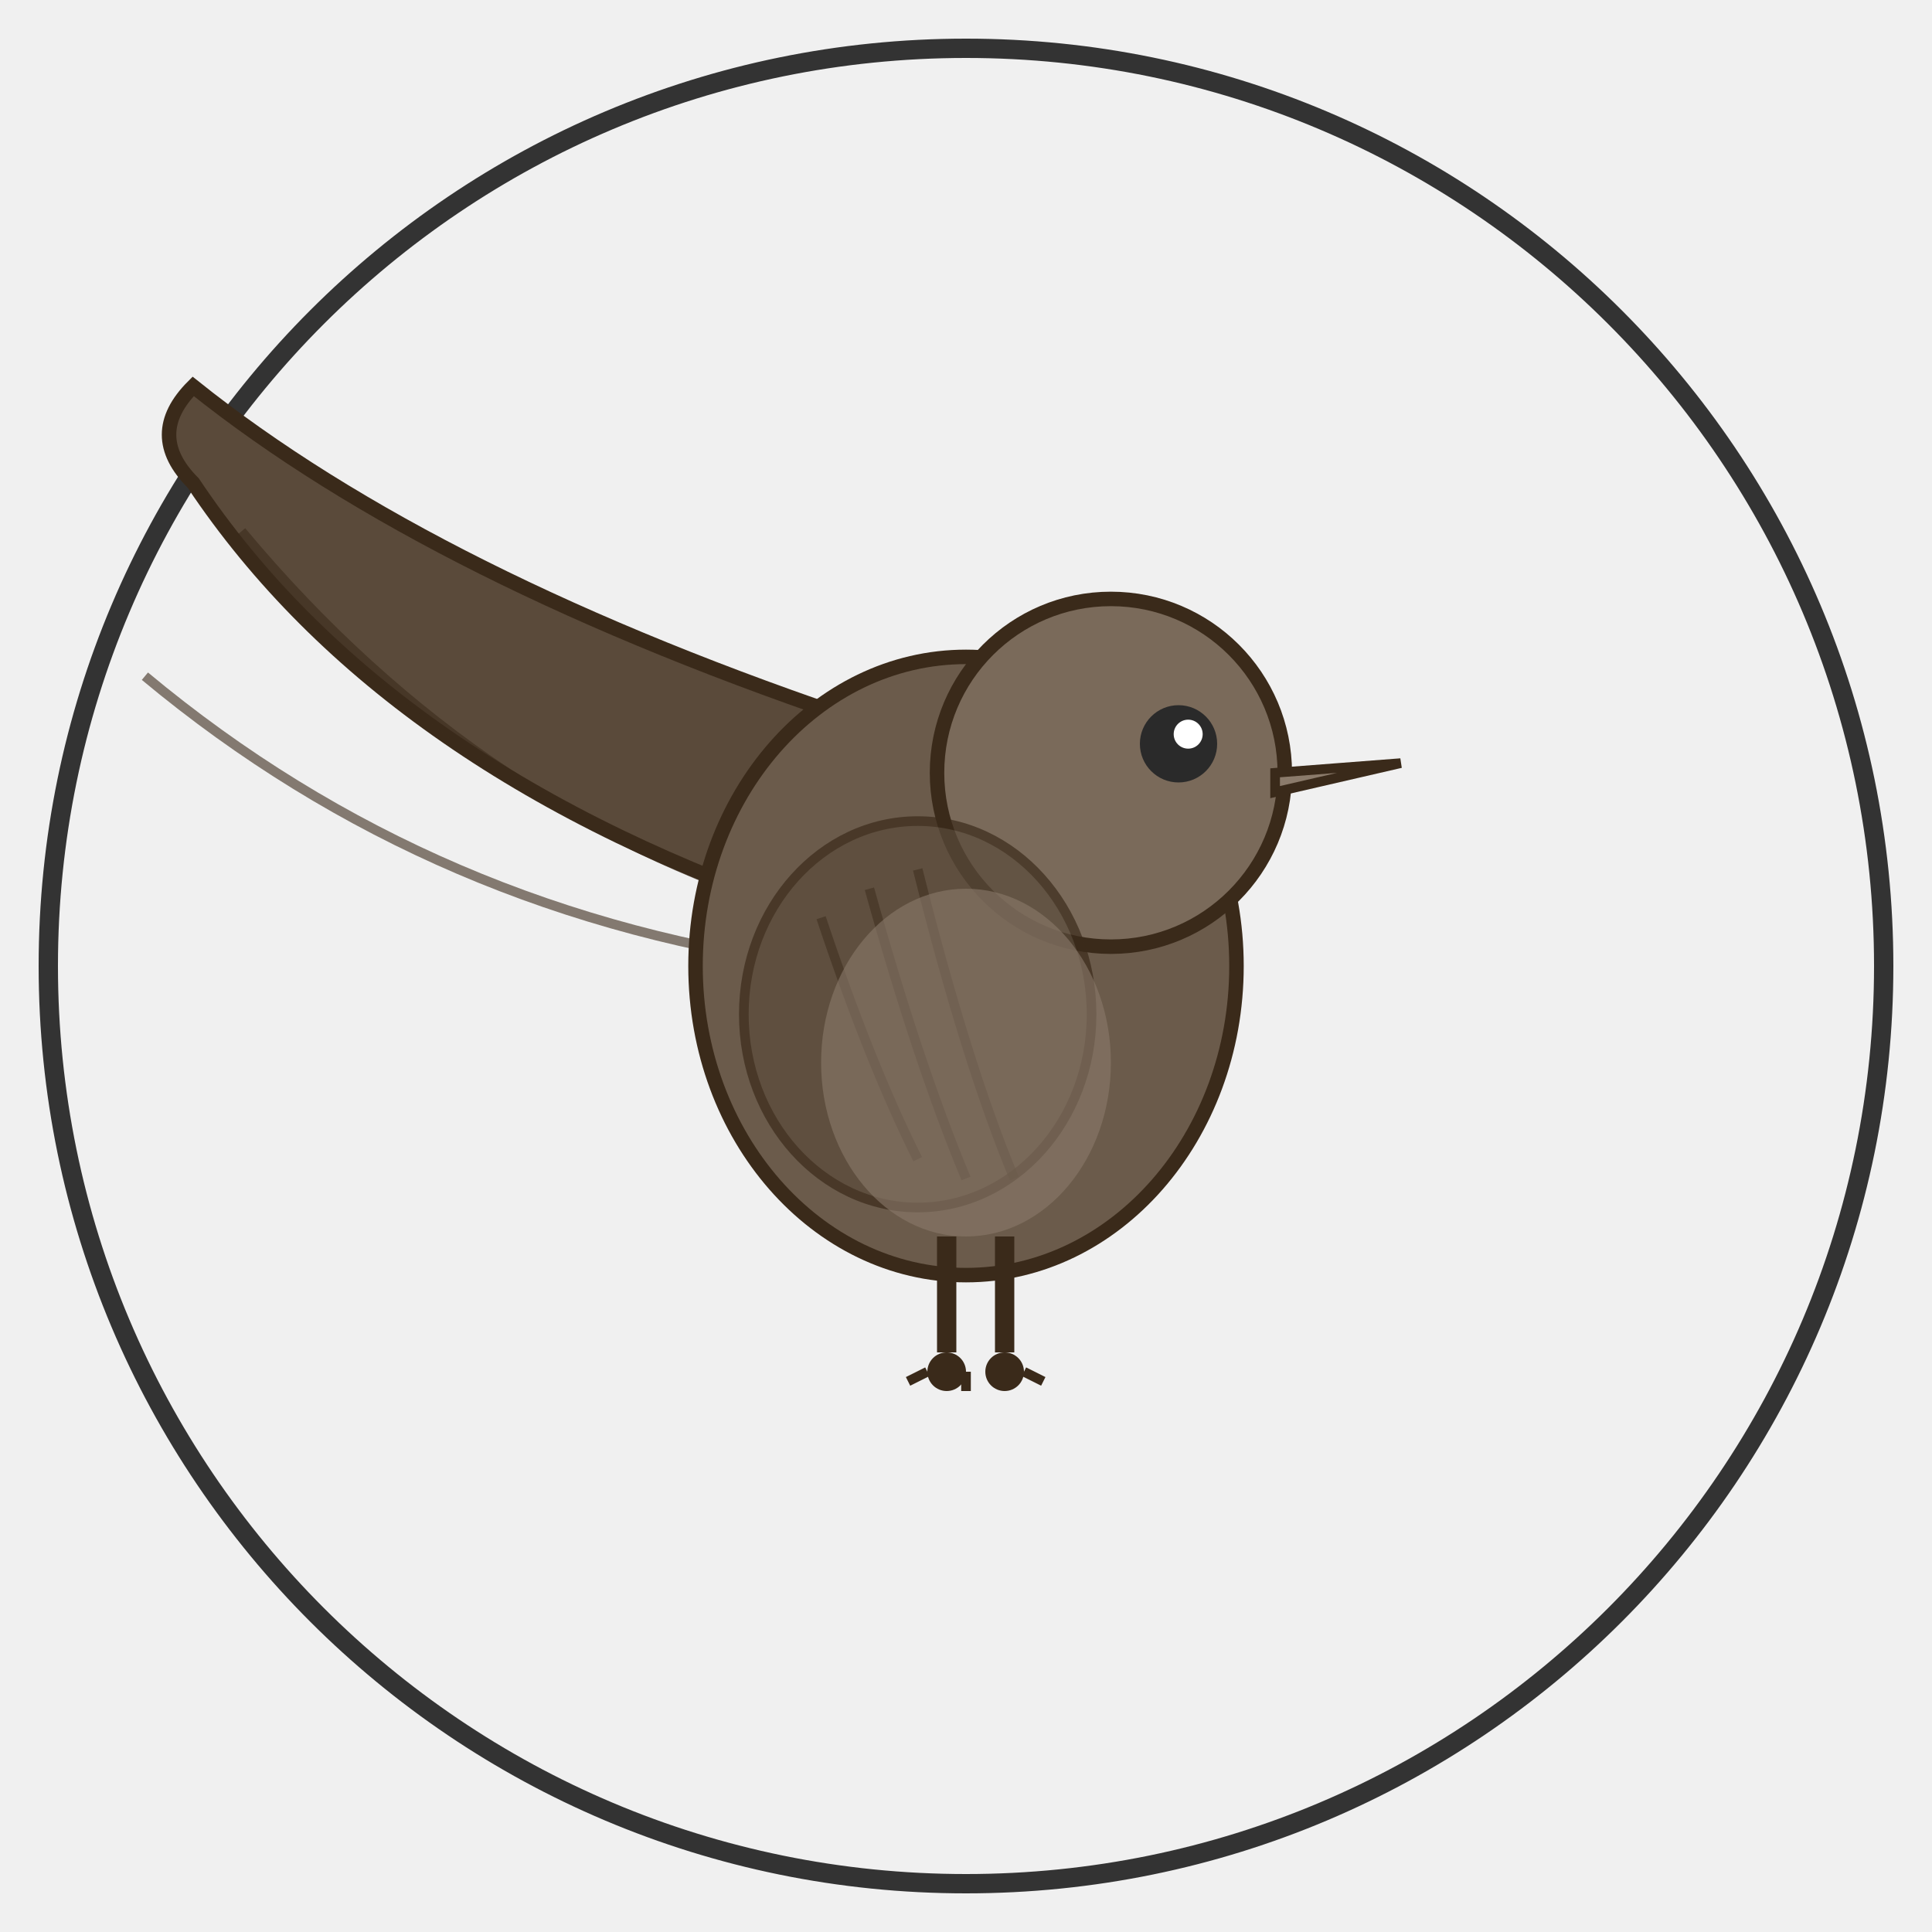
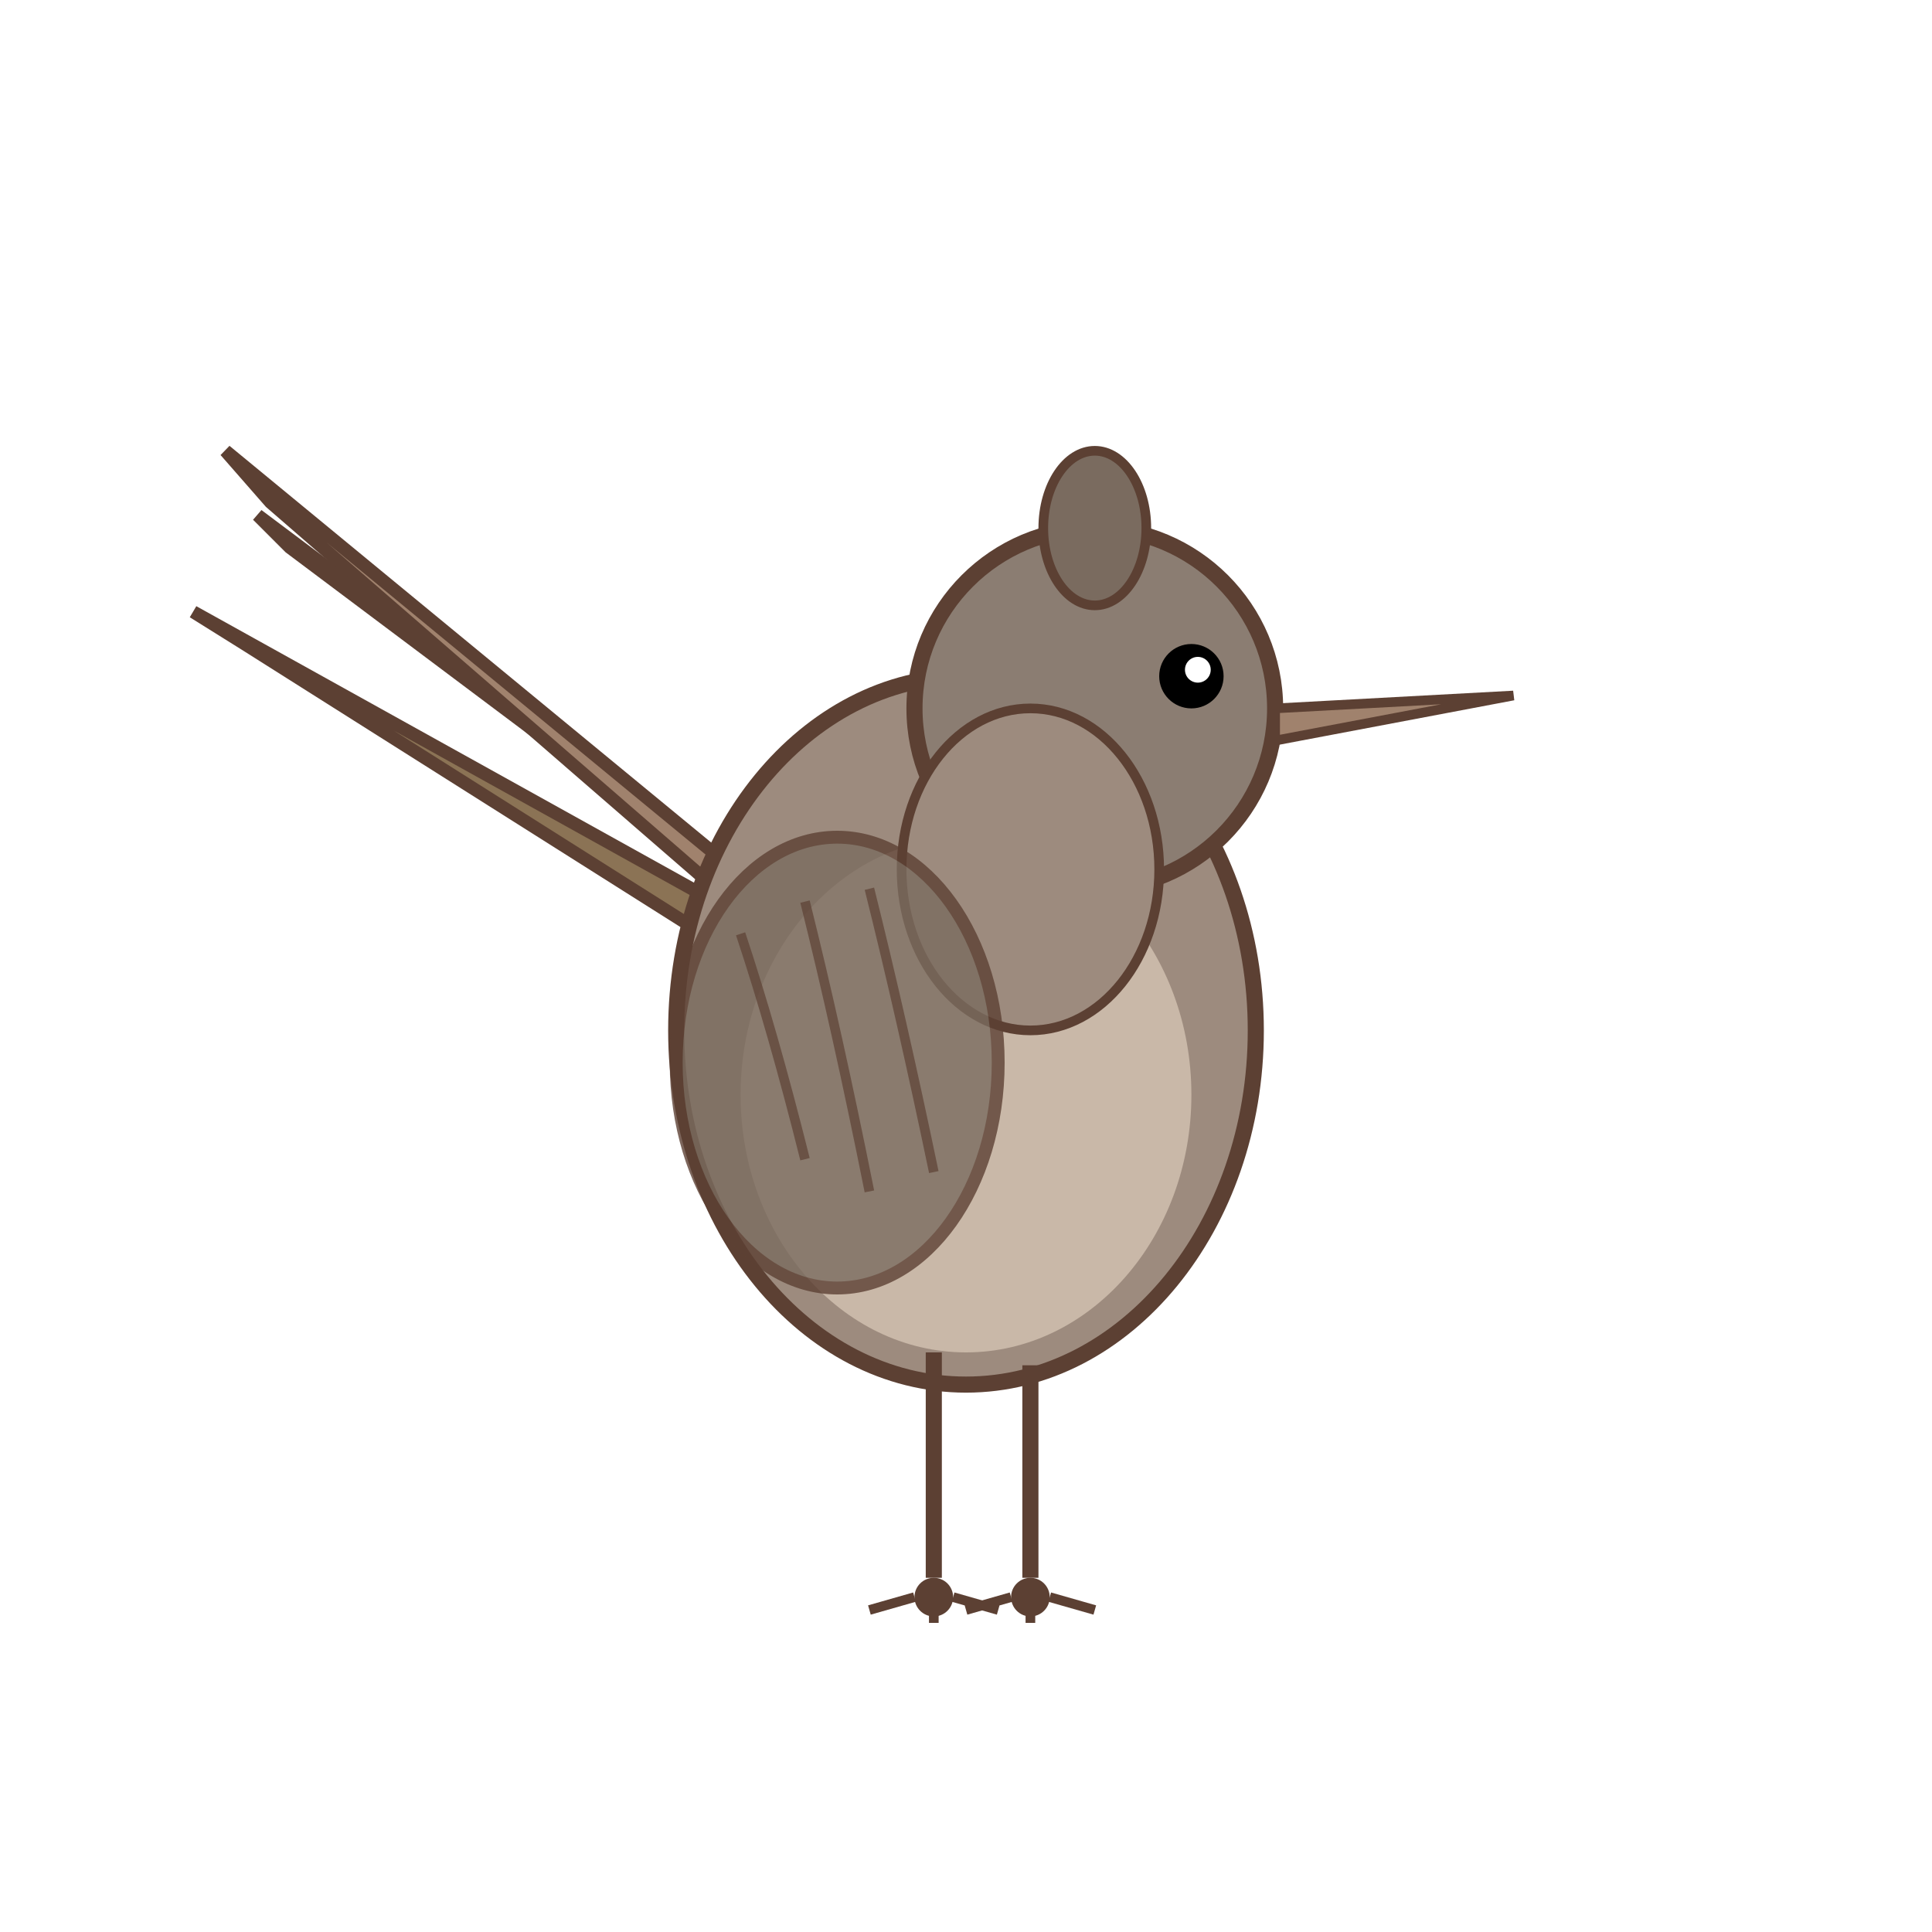
- <svg xmlns="http://www.w3.org/2000/svg" viewBox="0 0 200 200">
-   <circle cx="100" cy="100" r="95" fill="#f0f0f0" stroke="#333" stroke-width="2" />
-   <path d="M 85 95 Q 40 80 20 50 Q 15 45 20 40 Q 45 60 90 75" fill="#5a4a3a" stroke="#3a2a1a" stroke-width="1.5" />
-   <path d="M 85 95 Q 50 85 25 55" fill="none" stroke="#3a2a1a" stroke-width="1" opacity="0.6" />
-   <path d="M 85 100 Q 45 95 15 70" fill="none" stroke="#3a2a1a" stroke-width="1" opacity="0.6" />
-   <ellipse cx="100" cy="100" rx="28" ry="32" fill="#6b5b4b" stroke="#3a2a1a" stroke-width="1.5" />
-   <circle cx="115" cy="80" r="18" fill="#7a6a5a" stroke="#3a2a1a" stroke-width="1.5" />
-   <circle cx="122" cy="77" r="4" fill="#2a2a2a" />
-   <circle cx="123" cy="76" r="1.5" fill="#ffffff" />
-   <path d="M 132 80 L 145 79 L 132 82 Z" fill="#8b7b6b" stroke="#3a2a1a" stroke-width="1" />
-   <ellipse cx="95" cy="105" rx="18" ry="20" fill="#5a4a3a" stroke="#3a2a1a" stroke-width="1" opacity="0.7" />
-   <path d="M 85 95 Q 90 110 95 120" fill="none" stroke="#3a2a1a" stroke-width="1" opacity="0.5" />
-   <path d="M 90 92 Q 95 110 100 122" fill="none" stroke="#3a2a1a" stroke-width="1" opacity="0.5" />
-   <path d="M 95 90 Q 100 110 105 122" fill="none" stroke="#3a2a1a" stroke-width="1" opacity="0.5" />
-   <ellipse cx="100" cy="110" rx="15" ry="18" fill="#8a7a6a" opacity="0.6" />
-   <line x1="98" y1="128" x2="98" y2="140" stroke="#3a2a1a" stroke-width="2" />
-   <line x1="104" y1="128" x2="104" y2="140" stroke="#3a2a1a" stroke-width="2" />
-   <circle cx="98" cy="142" r="2" fill="#3a2a1a" />
-   <circle cx="104" cy="142" r="2" fill="#3a2a1a" />
-   <line x1="96" y1="142" x2="94" y2="143" stroke="#3a2a1a" stroke-width="1" />
-   <line x1="100" y1="142" x2="100" y2="144" stroke="#3a2a1a" stroke-width="1" />
-   <line x1="106" y1="142" x2="108" y2="143" stroke="#3a2a1a" stroke-width="1" />
+ <svg xmlns="http://www.w3.org/2000/svg" viewBox="0 0 300 300">
+   <rect width="300" height="300" fill="#ffffff" />
+   <path d="M 120 140 L 40 80 L 45 85 L 125 145" fill="#8B7355" stroke="#5C4033" stroke-width="2" />
+   <path d="M 120 140 L 35 70 L 42 78 L 125 150" fill="#A0826D" stroke="#5C4033" stroke-width="2" />
+   <path d="M 120 145 L 30 95 L 38 100 L 125 155" fill="#8B7355" stroke="#5C4033" stroke-width="2" />
+   <ellipse cx="150" cy="160" rx="45" ry="55" fill="#9D8B7E" stroke="#5C4033" stroke-width="2.5" />
+   <ellipse cx="150" cy="170" rx="35" ry="40" fill="#C9B8A8" stroke="none" />
+   <circle cx="170" cy="110" r="28" fill="#8B7D72" stroke="#5C4033" stroke-width="2.5" />
+   <circle cx="185" cy="105" r="5" fill="#000000" />
+   <circle cx="186" cy="104" r="2" fill="#FFFFFF" />
+   <path d="M 198 110 L 235 108 L 198 115 Z" fill="#A0826D" stroke="#5C4033" stroke-width="1.5" />
+   <ellipse cx="160" cy="135" rx="20" ry="25" fill="#9D8B7E" stroke="#5C4033" stroke-width="1.5" />
+   <ellipse cx="130" cy="165" rx="25" ry="35" fill="#7A6B5F" stroke="#5C4033" stroke-width="2" opacity="0.8" />
+   <path d="M 115 145 Q 120 160 125 180" fill="none" stroke="#5C4033" stroke-width="1.5" opacity="0.7" />
+   <path d="M 125 140 Q 130 160 135 185" fill="none" stroke="#5C4033" stroke-width="1.5" opacity="0.7" />
+   <path d="M 135 138 Q 140 158 145 182" fill="none" stroke="#5C4033" stroke-width="1.5" opacity="0.7" />
+   <line x1="145" y1="210" x2="145" y2="245" stroke="#5C4033" stroke-width="2.5" />
+   <circle cx="145" cy="248" r="3" fill="#5C4033" />
+   <line x1="142" y1="248" x2="135" y2="250" stroke="#5C4033" stroke-width="1.5" />
+   <line x1="145" y1="248" x2="145" y2="252" stroke="#5C4033" stroke-width="1.5" />
+   <line x1="148" y1="248" x2="155" y2="250" stroke="#5C4033" stroke-width="1.5" />
+   <line x1="160" y1="212" x2="160" y2="245" stroke="#5C4033" stroke-width="2.5" />
+   <circle cx="160" cy="248" r="3" fill="#5C4033" />
+   <line x1="157" y1="248" x2="150" y2="250" stroke="#5C4033" stroke-width="1.5" />
+   <line x1="160" y1="248" x2="160" y2="252" stroke="#5C4033" stroke-width="1.5" />
+   <line x1="163" y1="248" x2="170" y2="250" stroke="#5C4033" stroke-width="1.5" />
+   <ellipse cx="170" cy="82" rx="8" ry="12" fill="#7A6B5F" stroke="#5C4033" stroke-width="1.5" />
</svg>
